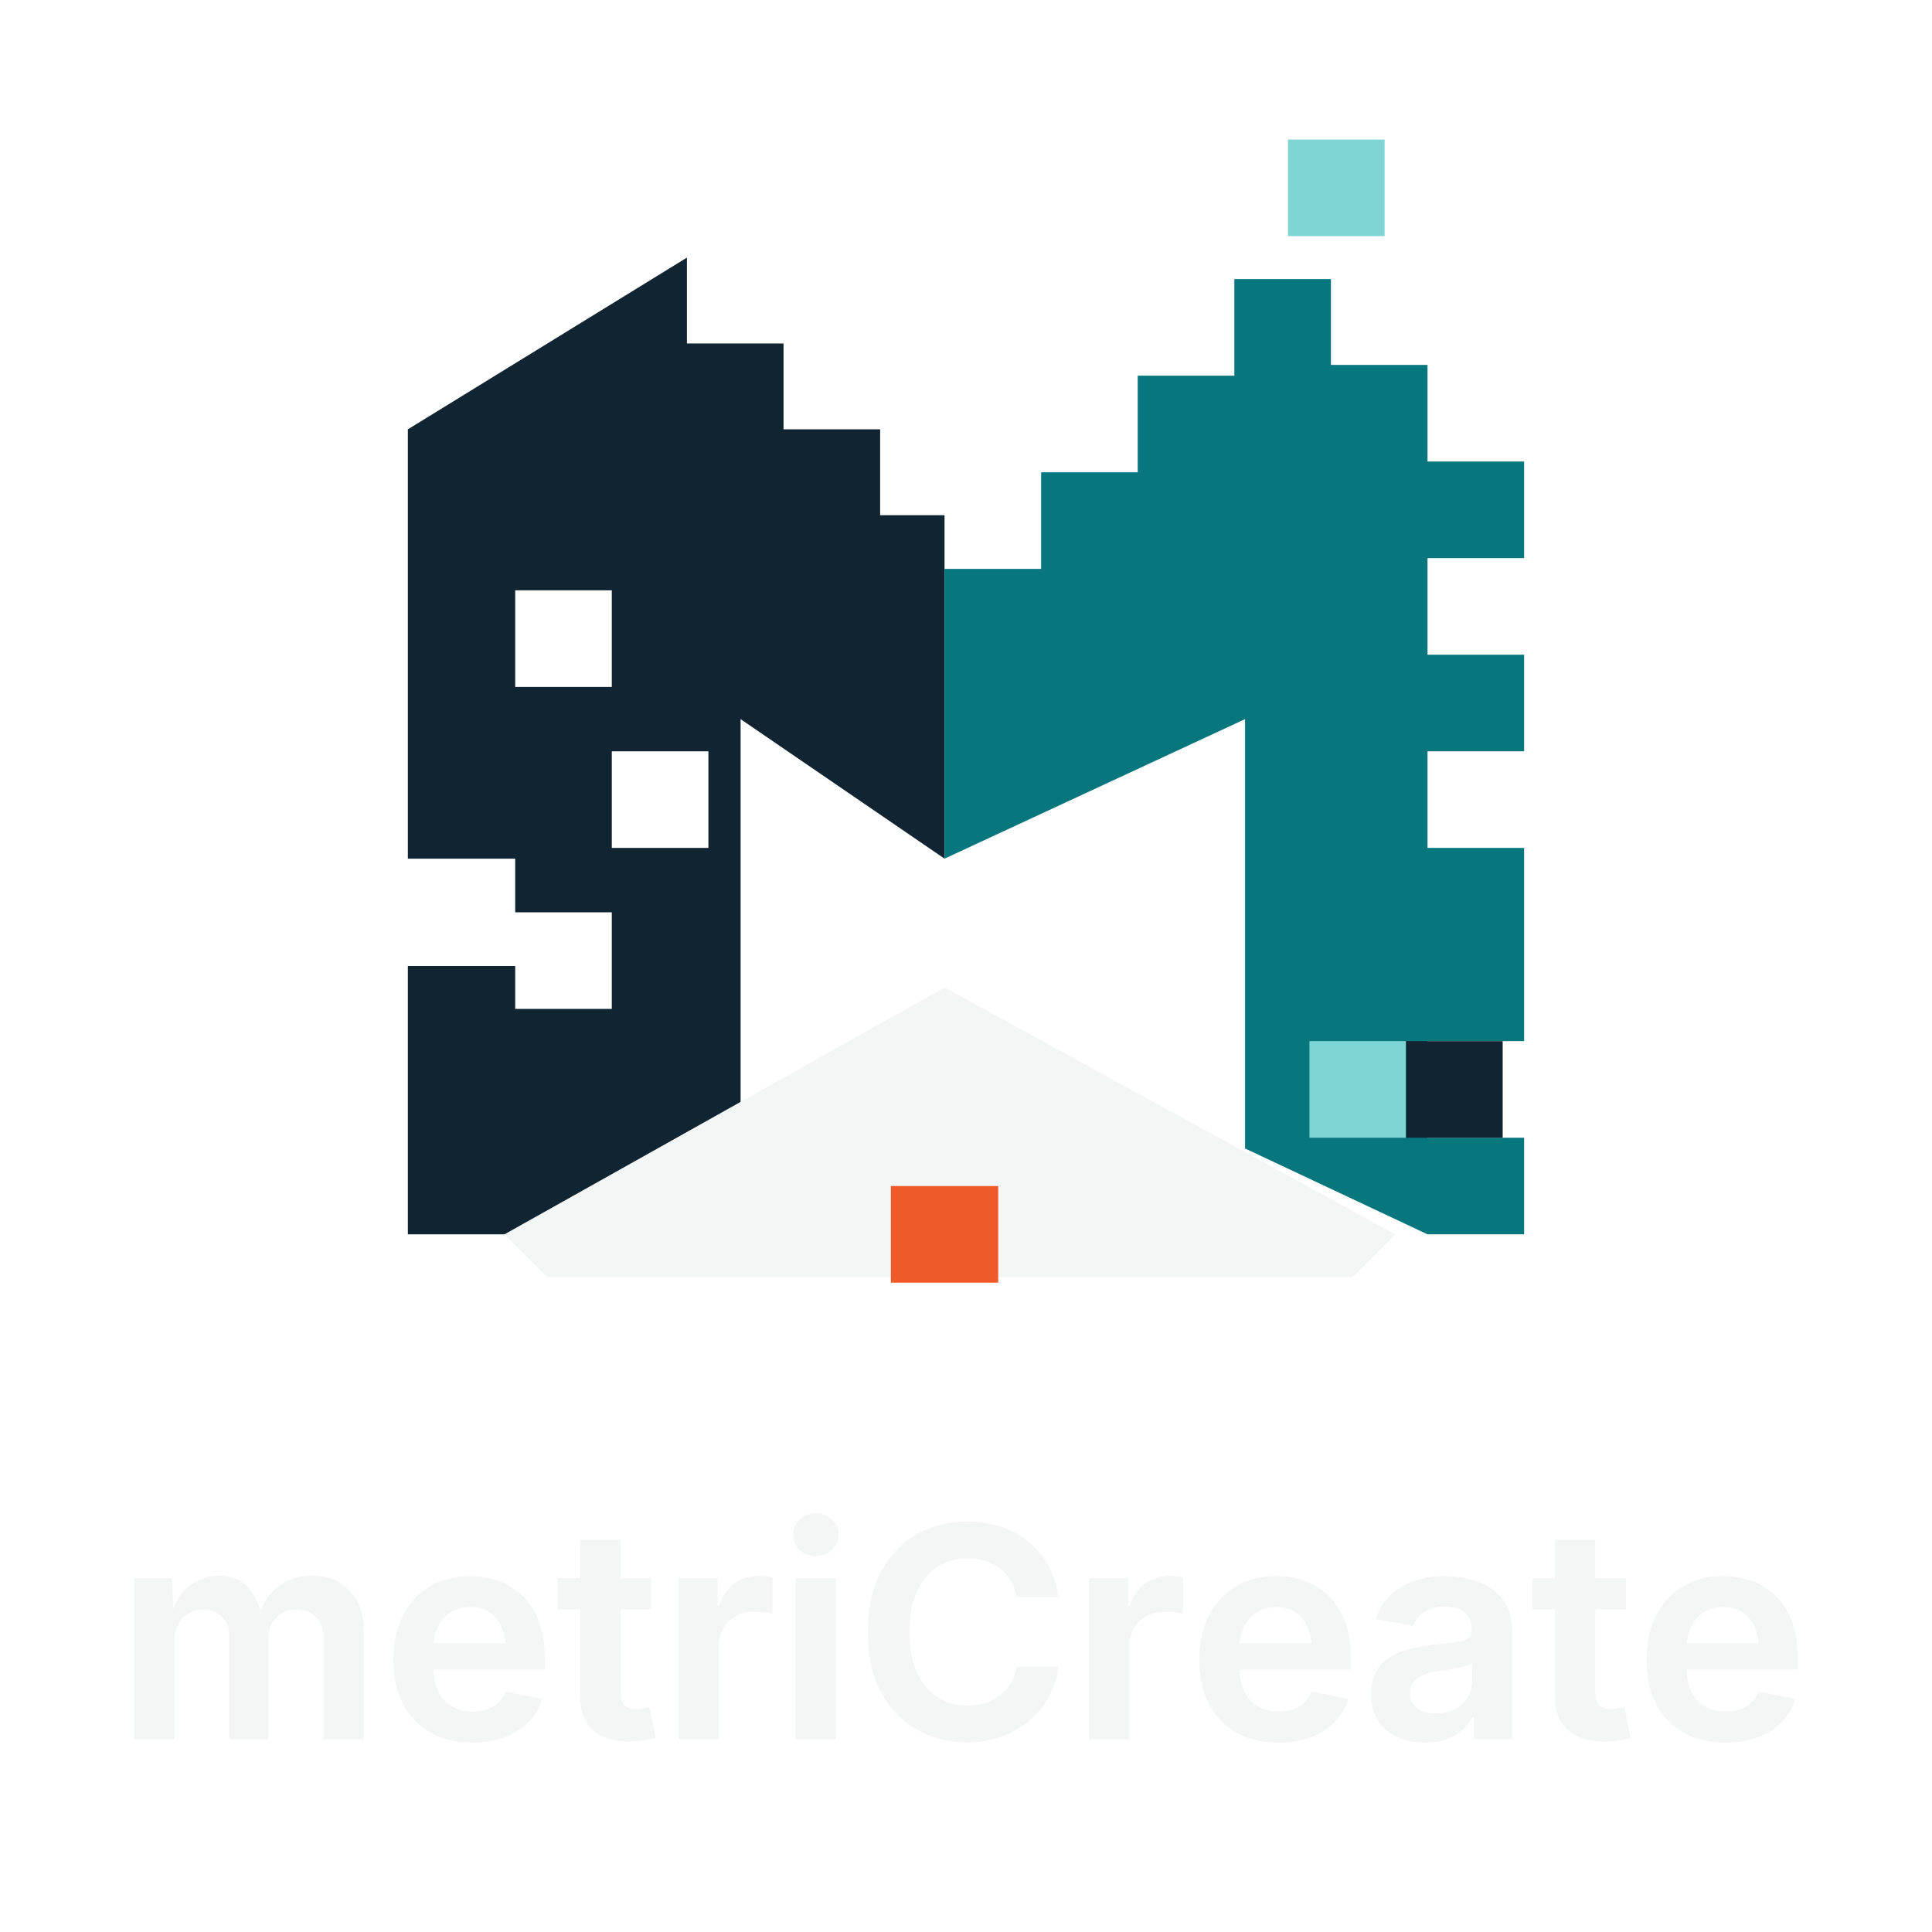
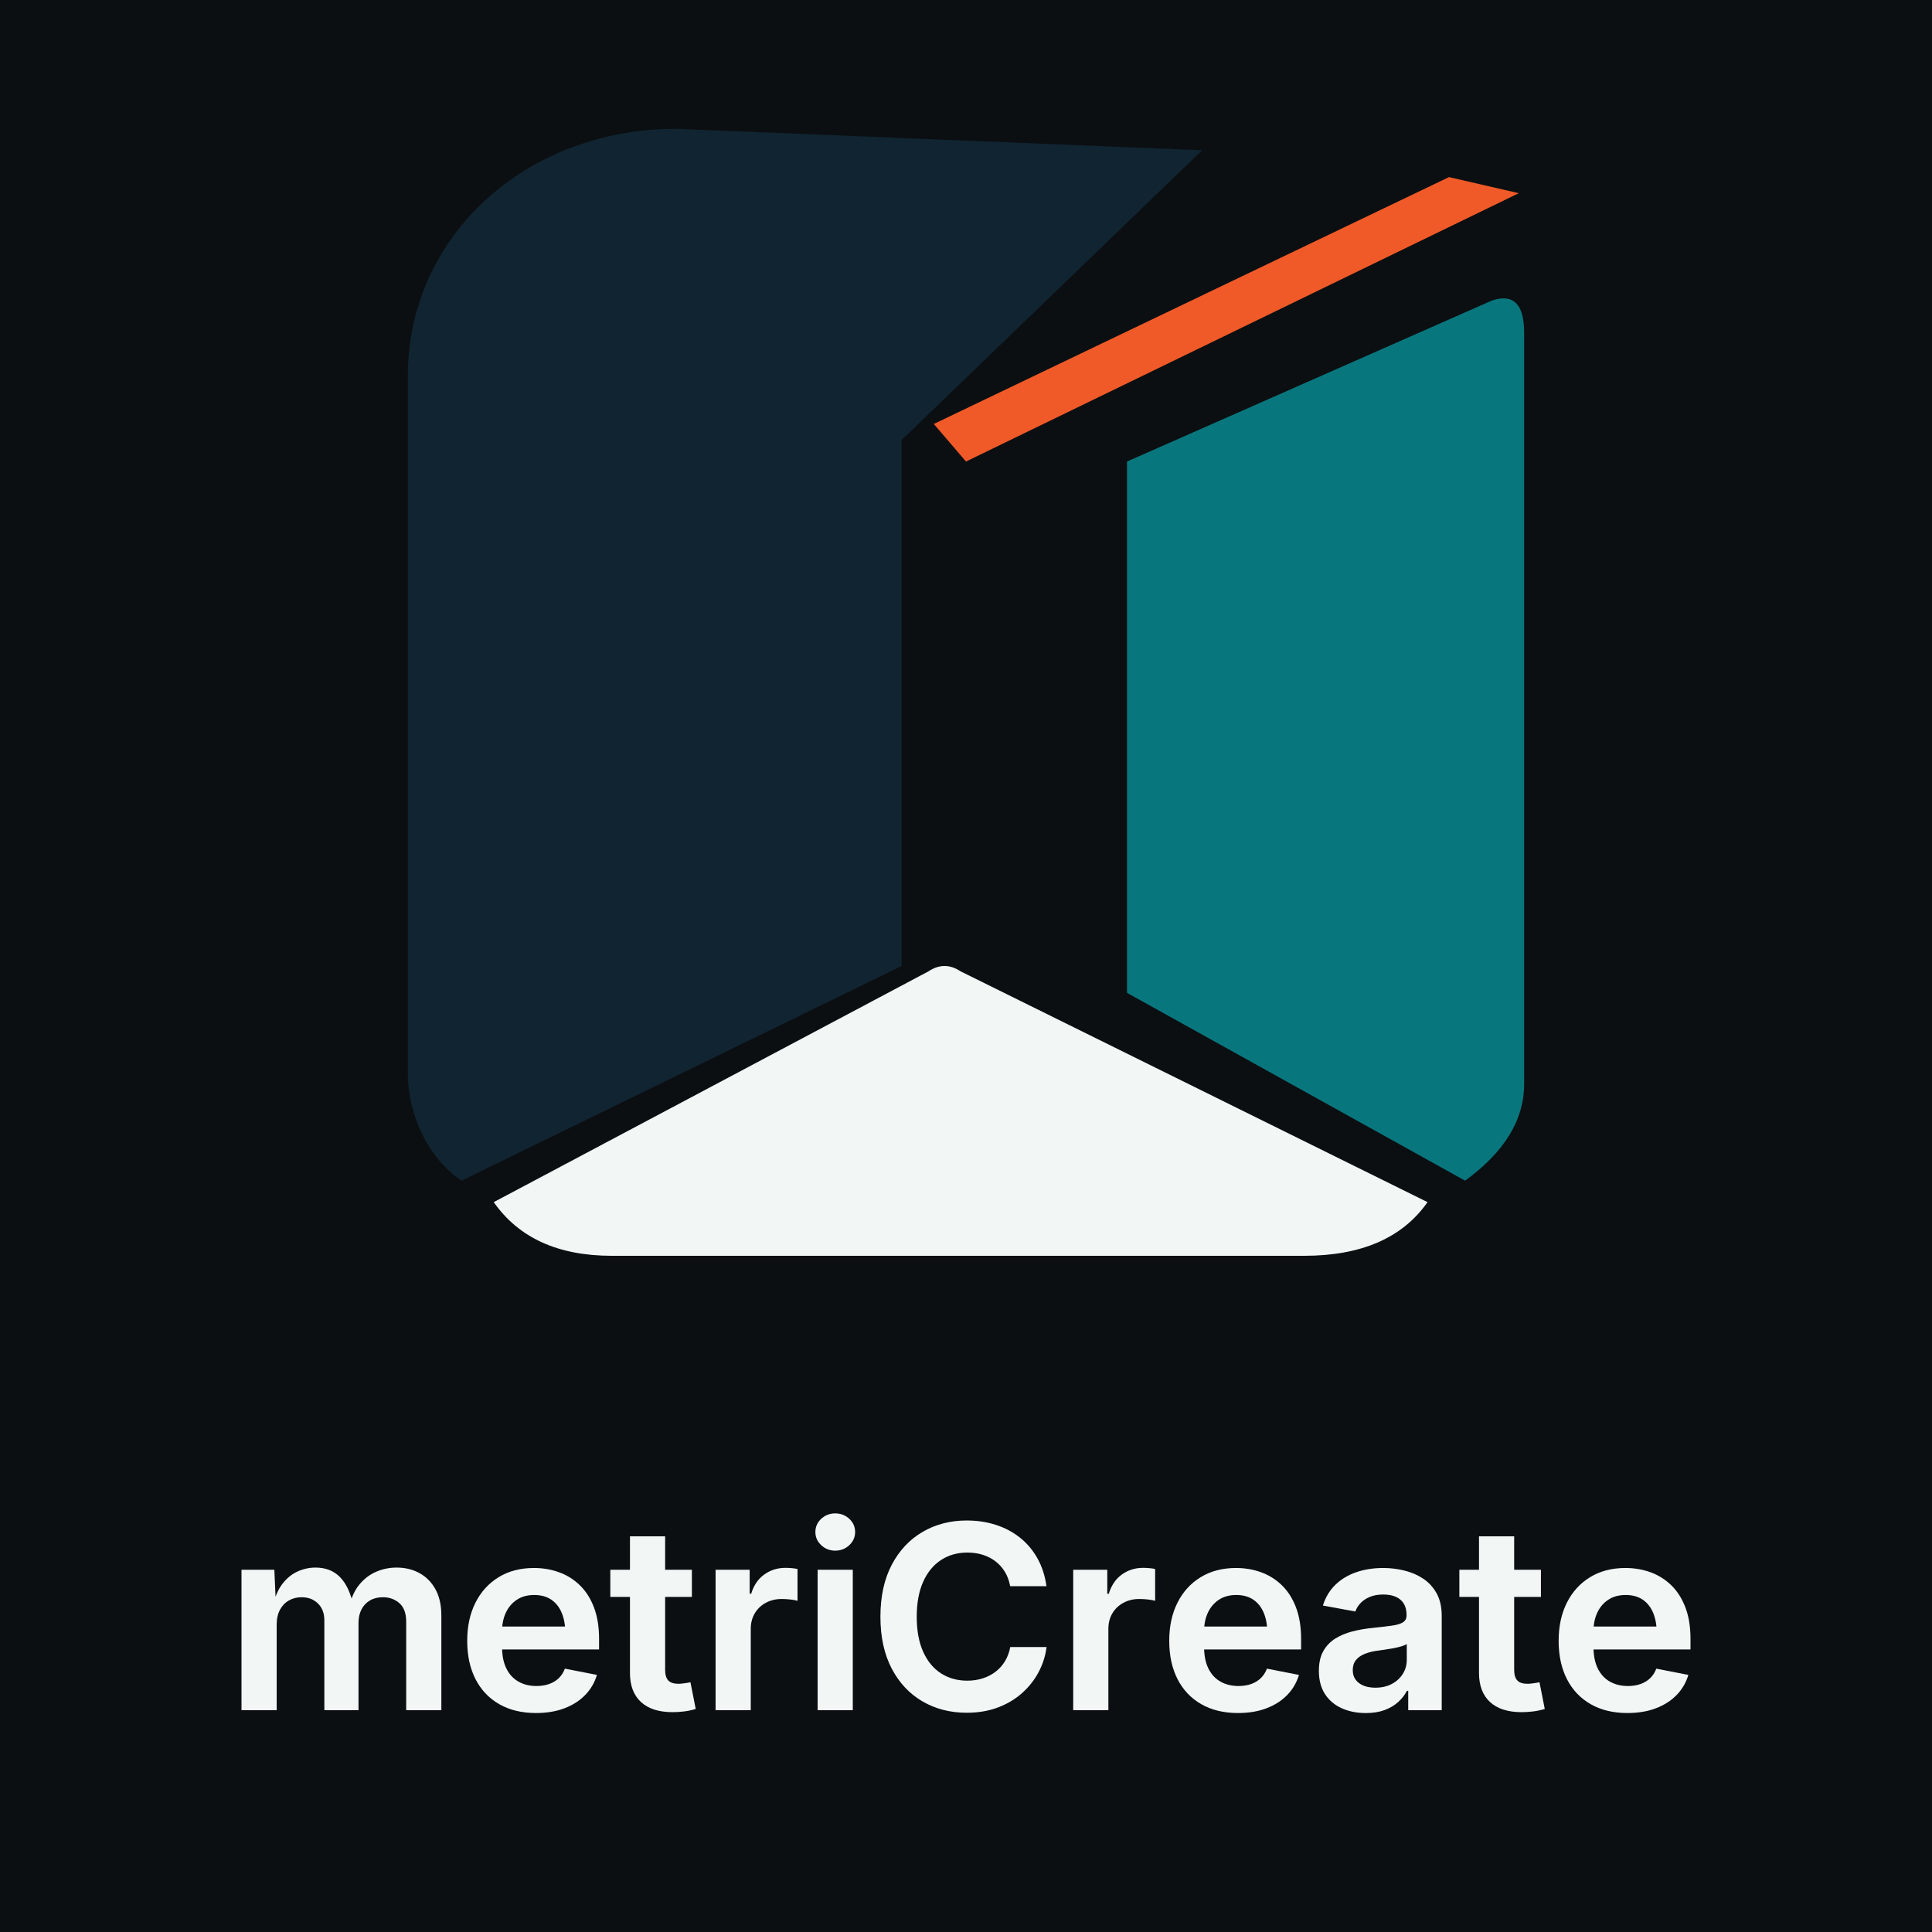
<svg xmlns="http://www.w3.org/2000/svg" viewBox="0 0 360 360" role="img" aria-labelledby="title desc">
-   <g transform="translate(56 10)">
-     <path d="M20 70L72 38V54H90V70H108V86H120V96V150L82 124V204L64 220H20V170H40V150H20ZM40 100H58V118H40ZM58 130H76V148H58ZM40 160H58V178H40Z" fill="#112431" fill-rule="evenodd" />
-     <path d="M120 96H138V78H156V60H174V42H192V58H210V76H228V94H210V112H228V130H210V148H228V184H210V202H228V220H210L176 204V124L120 150Z" fill="#08777D" />
-     <rect x="184" y="16" width="18" height="18" fill="#7FD5D3" />
-     <rect x="188" y="184" width="18" height="18" fill="#7FD5D3" />
-     <rect x="206" y="184" width="18" height="18" fill="#112431" />
-     <path d="M38 220L120 174L204 220L196 228H46Z" fill="#F2F6F5" />
-     <rect x="110" y="211" width="20" height="18" fill="#F05A28" />
+   <rect width="360" height="360" fill="#0B0F12" />
+   <g transform="translate(56 4)">
+     <path d="M20 66C20 40 42 20 70 20L168 24L112 78V176L30 216C24 212 20 204 20 196Z" fill="#112431" />
+     <path d="M154 82L222 52Q228 50 228 58V198Q228 208 217 216L154 181Z" fill="#08777D" />
+     <path d="M36 220L117 177Q120 175 123 177L210 220Q203 230 187 230H58Q43 230 36 220Z" fill="#F2F6F5" />
+     <path d="M118 75L214 29L227 32L124 82Z" fill="#F05A28" />
  </g>
  <g>
-     <path d="M25.0 324.11V294.055H32.027L32.356 301.405H31.811Q32.477 298.681 33.838 296.96Q35.199 295.24 37.023 294.415Q38.847 293.59 40.843 293.59Q44.087 293.59 46.086 295.643Q48.085 297.695 48.967 301.822H48.08Q48.726 299.031 50.236 297.204Q51.745 295.377 53.811 294.484Q55.877 293.59 58.197 293.59Q60.926 293.59 63.088 294.78Q65.251 295.969 66.504 298.248Q67.757 300.527 67.757 303.841V324.11H60.232V305.148Q60.232 302.476 58.779 301.206Q57.326 299.935 55.245 299.935Q53.641 299.935 52.466 300.63Q51.291 301.326 50.661 302.556Q50.032 303.787 50.032 305.429V324.11H42.725V304.882Q42.725 302.624 41.361 301.279Q39.996 299.935 37.842 299.935Q36.373 299.935 35.16 300.615Q33.947 301.296 33.235 302.601Q32.524 303.905 32.524 305.814V324.11Z" fill="#F2F6F5" fill-rule="nonzero" />
-     <path d="M88.004 324.707Q83.444 324.707 80.14 322.814Q76.836 320.92 75.062 317.453Q73.289 313.985 73.289 309.252Q73.289 304.616 75.046 301.113Q76.804 297.609 80.018 295.644Q83.233 293.679 87.573 293.679Q90.425 293.679 92.944 294.593Q95.463 295.507 97.388 297.377Q99.314 299.246 100.407 302.111Q101.499 304.975 101.499 308.888V311.11H76.593V306.201H97.791L94.275 307.585Q94.275 305.136 93.523 303.31Q92.771 301.483 91.293 300.47Q89.816 299.456 87.621 299.456Q85.426 299.456 83.89 300.484Q82.354 301.513 81.55 303.251Q80.746 304.989 80.746 307.157V310.585Q80.746 313.314 81.666 315.18Q82.586 317.045 84.252 317.987Q85.918 318.93 88.116 318.93Q89.588 318.93 90.791 318.51Q91.995 318.09 92.862 317.26Q93.729 316.431 94.185 315.213L101.04 316.552Q100.317 319.004 98.541 320.839Q96.765 322.674 94.1 323.691Q91.435 324.707 88.004 324.707Z" fill="#F2F6F5" fill-rule="nonzero" />
-     <path d="M121.355 294.055V299.865H103.905V294.055ZM108.107 286.905H115.631V315.479Q115.631 317.012 116.3 317.733Q116.969 318.455 118.502 318.455Q118.972 318.455 119.781 318.342Q120.59 318.228 121.048 318.121L122.176 323.84Q120.927 324.218 119.664 324.37Q118.402 324.523 117.231 324.523Q112.813 324.523 110.46 322.351Q108.107 320.18 108.107 316.134Z" fill="#F2F6F5" fill-rule="nonzero" />
-     <path d="M126.427 324.11V294.055H133.718V299.187H134.041Q134.862 296.491 136.842 295.07Q138.822 293.65 141.377 293.65Q141.987 293.65 142.708 293.713Q143.429 293.776 143.956 293.887V300.701Q143.475 300.538 142.476 300.425Q141.476 300.311 140.569 300.311Q138.672 300.311 137.165 301.127Q135.657 301.943 134.805 303.382Q133.952 304.822 133.952 306.72V324.11Z" fill="#F2F6F5" fill-rule="nonzero" />
-     <path d="M148.256 324.11V294.055H155.78V324.11ZM152.021 289.971Q150.275 289.971 149.026 288.799Q147.777 287.628 147.777 285.988Q147.777 284.315 149.026 283.157Q150.275 282.0 152.021 282.0Q153.778 282.0 155.029 283.156Q156.279 284.312 156.279 285.987Q156.279 287.629 155.029 288.8Q153.778 289.971 152.021 289.971Z" fill="#F2F6F5" fill-rule="nonzero" />
-     <path d="M180.151 324.648Q174.859 324.648 170.683 322.215Q166.506 319.783 164.099 315.185Q161.692 310.587 161.692 304.109Q161.692 297.593 164.117 292.989Q166.543 288.385 170.725 285.951Q174.907 283.518 180.151 283.518Q183.503 283.518 186.41 284.459Q189.317 285.401 191.577 287.211Q193.836 289.02 195.293 291.629Q196.749 294.237 197.214 297.57H189.445Q189.136 295.851 188.331 294.522Q187.526 293.193 186.318 292.262Q185.11 291.332 183.581 290.855Q182.052 290.378 180.296 290.378Q177.093 290.378 174.643 291.982Q172.193 293.586 170.826 296.65Q169.459 299.713 169.459 304.109Q169.459 308.564 170.846 311.621Q172.232 314.678 174.67 316.233Q177.107 317.787 180.272 317.787Q182.028 317.787 183.551 317.303Q185.074 316.818 186.294 315.895Q187.514 314.973 188.331 313.636Q189.148 312.299 189.469 310.595H197.238Q196.873 313.43 195.531 315.958Q194.19 318.486 191.985 320.449Q189.78 322.411 186.8 323.529Q183.82 324.648 180.151 324.648Z" fill="#F2F6F5" fill-rule="nonzero" />
-     <path d="M202.935 324.11V294.055H210.225V299.187H210.548Q211.369 296.491 213.349 295.07Q215.329 293.65 217.884 293.65Q218.494 293.65 219.215 293.713Q219.937 293.776 220.463 293.887V300.701Q219.982 300.538 218.983 300.425Q217.984 300.311 217.076 300.311Q215.18 300.311 213.672 301.127Q212.165 301.943 211.312 303.382Q210.459 304.822 210.459 306.72V324.11Z" fill="#F2F6F5" fill-rule="nonzero" />
-     <path d="M238.196 324.707Q233.636 324.707 230.332 322.814Q227.028 320.92 225.255 317.453Q223.481 313.985 223.481 309.252Q223.481 304.616 225.238 301.113Q226.996 297.609 230.21 295.644Q233.425 293.679 237.765 293.679Q240.617 293.679 243.136 294.593Q245.655 295.507 247.58 297.377Q249.506 299.246 250.599 302.111Q251.691 304.975 251.691 308.888V311.11H226.785V306.201H247.983L244.467 307.585Q244.467 305.136 243.715 303.31Q242.963 301.483 241.485 300.47Q240.008 299.456 237.813 299.456Q235.618 299.456 234.082 300.484Q232.546 301.513 231.742 303.251Q230.938 304.989 230.938 307.157V310.585Q230.938 313.314 231.858 315.18Q232.778 317.045 234.444 317.987Q236.11 318.93 238.308 318.93Q239.78 318.93 240.983 318.51Q242.187 318.09 243.054 317.26Q243.921 316.431 244.377 315.213L251.232 316.552Q250.509 319.004 248.733 320.839Q246.957 322.674 244.292 323.691Q241.627 324.707 238.196 324.707Z" fill="#F2F6F5" fill-rule="nonzero" />
-     <path d="M265.532 324.712Q262.67 324.712 260.393 323.691Q258.116 322.67 256.806 320.661Q255.495 318.652 255.495 315.682Q255.495 313.15 256.432 311.477Q257.369 309.803 258.985 308.791Q260.602 307.779 262.641 307.255Q264.681 306.732 266.887 306.511Q269.502 306.235 271.117 306.01Q272.732 305.786 273.492 305.298Q274.251 304.811 274.251 303.818V303.681Q274.251 302.295 273.679 301.336Q273.107 300.377 272 299.865Q270.892 299.354 269.267 299.354Q267.625 299.354 266.407 299.857Q265.189 300.359 264.416 301.18Q263.643 302.001 263.293 302.988L256.355 301.71Q257.185 299.065 259.014 297.283Q260.843 295.502 263.469 294.59Q266.095 293.679 269.266 293.679Q271.533 293.679 273.758 294.217Q275.982 294.756 277.794 295.952Q279.606 297.148 280.691 299.113Q281.776 301.078 281.776 303.947V324.11H274.61V319.951H274.336Q273.644 321.29 272.448 322.369Q271.252 323.449 269.536 324.08Q267.819 324.712 265.532 324.712ZM267.563 319.289Q269.598 319.289 271.108 318.482Q272.618 317.676 273.459 316.322Q274.299 314.969 274.299 313.346V309.942Q273.943 310.206 273.178 310.434Q272.414 310.662 271.463 310.841Q270.513 311.02 269.595 311.149Q268.677 311.279 268.002 311.372Q266.473 311.575 265.28 312.063Q264.088 312.551 263.416 313.389Q262.744 314.228 262.744 315.525Q262.744 316.758 263.369 317.594Q263.994 318.431 265.077 318.86Q266.161 319.289 267.563 319.289Z" fill="#F2F6F5" fill-rule="nonzero" />
-     <path d="M302.999 294.055V299.865H285.55V294.055ZM289.751 286.905H297.276V315.479Q297.276 317.012 297.945 317.733Q298.613 318.455 300.147 318.455Q300.616 318.455 301.425 318.342Q302.234 318.228 302.693 318.121L303.82 323.84Q302.572 324.218 301.309 324.37Q300.046 324.523 298.875 324.523Q294.457 324.523 292.104 322.351Q289.751 320.18 289.751 316.134Z" fill="#F2F6F5" fill-rule="nonzero" />
-     <path d="M321.505 324.707Q316.944 324.707 313.641 322.814Q310.337 320.92 308.563 317.453Q306.79 313.985 306.79 309.252Q306.79 304.616 308.547 301.113Q310.304 297.609 313.519 295.644Q316.733 293.679 321.074 293.679Q323.926 293.679 326.445 294.593Q328.964 295.507 330.889 297.377Q332.814 299.246 333.907 302.111Q335 304.975 335 308.888V311.11H310.093V306.201H331.292L327.775 307.585Q327.775 305.136 327.023 303.31Q326.271 301.483 324.794 300.47Q323.317 299.456 321.122 299.456Q318.927 299.456 317.391 300.484Q315.854 301.513 315.051 303.251Q314.247 304.989 314.247 307.157V310.585Q314.247 313.314 315.167 315.18Q316.087 317.045 317.753 317.987Q319.419 318.93 321.617 318.93Q323.088 318.93 324.292 318.51Q325.496 318.09 326.363 317.26Q327.23 316.431 327.685 315.213L334.54 316.552Q333.817 319.004 332.042 320.839Q330.266 322.674 327.601 323.691Q324.935 324.707 321.505 324.707Z" fill="#F2F6F5" fill-rule="nonzero" />
+     <path d="M45.0 318.676V292.5H51.12L51.407 298.901H50.932Q51.513 296.528 52.698 295.03Q53.883 293.531 55.472 292.813Q57.06 292.095 58.799 292.095Q61.624 292.095 63.365 293.882Q65.107 295.67 65.875 299.264H65.102Q65.665 296.834 66.98 295.242Q68.294 293.651 70.094 292.873Q71.893 292.095 73.914 292.095Q76.29 292.095 78.174 293.131Q80.057 294.167 81.149 296.152Q82.24 298.137 82.24 301.022V318.676H75.686V302.162Q75.686 299.834 74.421 298.727Q73.155 297.621 71.343 297.621Q69.945 297.621 68.922 298.226Q67.899 298.832 67.35 299.904Q66.802 300.976 66.802 302.406V318.676H60.438V301.93Q60.438 299.963 59.25 298.792Q58.061 297.621 56.185 297.621Q54.905 297.621 53.849 298.213Q52.792 298.806 52.173 299.943Q51.554 301.079 51.554 302.741V318.676Z" fill="#F2F6F5" fill-rule="nonzero" />
+     <path d="M99.875 319.196Q95.903 319.196 93.025 317.547Q90.148 315.898 88.603 312.878Q87.058 309.858 87.058 305.736Q87.058 301.698 88.589 298.647Q90.119 295.595 92.919 293.884Q95.719 292.172 99.499 292.172Q101.983 292.172 104.177 292.968Q106.371 293.764 108.048 295.393Q109.725 297.021 110.677 299.516Q111.628 302.011 111.628 305.418V307.354H89.936V303.078H108.399L105.336 304.284Q105.336 302.151 104.681 300.56Q104.026 298.969 102.739 298.086Q101.453 297.204 99.541 297.204Q97.629 297.204 96.291 298.099Q94.953 298.995 94.253 300.509Q93.553 302.022 93.553 303.911V306.897Q93.553 309.273 94.354 310.898Q95.156 312.523 96.607 313.344Q98.058 314.165 99.972 314.165Q101.254 314.165 102.302 313.799Q103.35 313.433 104.106 312.711Q104.861 311.988 105.258 310.928L111.228 312.094Q110.598 314.229 109.052 315.828Q107.505 317.426 105.184 318.311Q102.862 319.196 99.875 319.196Z" fill="#F2F6F5" fill-rule="nonzero" />
+     <path d="M128.922 292.5V297.56H113.724V292.5ZM117.384 286.272H123.937V311.159Q123.937 312.494 124.519 313.123Q125.102 313.751 126.438 313.751Q126.846 313.751 127.551 313.652Q128.256 313.553 128.655 313.46L129.637 318.441Q128.55 318.77 127.45 318.903Q126.35 319.036 125.33 319.036Q121.482 319.036 119.433 317.145Q117.384 315.253 117.384 311.73Z" fill="#F2F6F5" fill-rule="nonzero" />
+     <path d="M133.34 318.676V292.5H139.69V296.97H139.971Q140.686 294.621 142.41 293.384Q144.135 292.146 146.36 292.146Q146.892 292.146 147.52 292.201Q148.148 292.256 148.607 292.354V298.288Q148.188 298.146 147.317 298.047Q146.447 297.948 145.657 297.948Q144.005 297.948 142.692 298.659Q141.379 299.37 140.636 300.623Q139.894 301.877 139.894 303.53V318.676Z" fill="#F2F6F5" fill-rule="nonzero" />
+     <path d="M152.352 318.676V292.5H158.905V318.676ZM155.631 288.942Q154.11 288.942 153.023 287.922Q151.935 286.902 151.935 285.473Q151.935 284.016 153.023 283.008Q154.11 282.0 155.631 282.0Q157.162 282.0 158.251 283.007Q159.34 284.014 159.34 285.473Q159.34 286.903 158.251 287.923Q157.162 288.942 155.631 288.942Z" fill="#F2F6F5" fill-rule="nonzero" />
+     <path d="M180.131 319.145Q175.522 319.145 171.885 317.026Q168.247 314.908 166.151 310.903Q164.054 306.898 164.054 301.257Q164.054 295.581 166.167 291.571Q168.279 287.561 171.922 285.441Q175.564 283.322 180.131 283.322Q183.051 283.322 185.583 284.142Q188.115 284.962 190.083 286.538Q192.051 288.115 193.319 290.386Q194.588 292.658 194.993 295.561H188.226Q187.957 294.064 187.256 292.906Q186.555 291.748 185.503 290.938Q184.451 290.128 183.119 289.713Q181.788 289.297 180.258 289.297Q177.468 289.297 175.334 290.694Q173.201 292.091 172.01 294.759Q170.82 297.427 170.82 301.257Q170.82 305.136 172.027 307.799Q173.235 310.462 175.358 311.816Q177.481 313.169 180.236 313.169Q181.767 313.169 183.093 312.747Q184.419 312.325 185.482 311.522Q186.544 310.718 187.256 309.554Q187.968 308.39 188.247 306.905H195.014Q194.696 309.374 193.527 311.576Q192.359 313.778 190.438 315.487Q188.518 317.197 185.923 318.171Q183.327 319.145 180.131 319.145Z" fill="#F2F6F5" fill-rule="nonzero" />
+     <path d="M199.975 318.676V292.5H206.325V296.97H206.606Q207.322 294.621 209.046 293.384Q210.77 292.146 212.996 292.146Q213.527 292.146 214.155 292.201Q214.783 292.256 215.242 292.354V298.288Q214.823 298.146 213.953 298.047Q213.082 297.948 212.292 297.948Q210.64 297.948 209.327 298.659Q208.015 299.37 207.272 300.623Q206.529 301.877 206.529 303.53V318.676Z" fill="#F2F6F5" fill-rule="nonzero" />
+     <path d="M230.687 319.196Q226.715 319.196 223.837 317.547Q220.96 315.898 219.415 312.878Q217.87 309.858 217.87 305.736Q217.87 301.698 219.401 298.647Q220.932 295.595 223.732 293.884Q226.531 292.172 230.311 292.172Q232.796 292.172 234.989 292.968Q237.183 293.764 238.86 295.393Q240.537 297.021 241.489 299.516Q242.441 302.011 242.441 305.418V307.354H220.748V303.078H239.211L236.148 304.284Q236.148 302.151 235.493 300.56Q234.838 298.969 233.552 298.086Q232.265 297.204 230.354 297.204Q228.442 297.204 227.104 298.099Q225.766 298.995 225.066 300.509Q224.366 302.022 224.366 303.911V306.897Q224.366 309.273 225.167 310.898Q225.968 312.523 227.419 313.344Q228.87 314.165 230.784 314.165Q232.066 314.165 233.115 313.799Q234.163 313.433 234.918 312.711Q235.673 311.988 236.07 310.928L242.041 312.094Q241.411 314.229 239.864 315.828Q238.318 317.426 235.996 318.311Q233.675 319.196 230.687 319.196Z" fill="#F2F6F5" fill-rule="nonzero" />
+     <path d="M254.495 319.201Q252.003 319.201 250.02 318.312Q248.037 317.423 246.895 315.672Q245.754 313.922 245.754 311.336Q245.754 309.131 246.57 307.673Q247.386 306.216 248.794 305.334Q250.201 304.453 251.978 303.997Q253.754 303.541 255.675 303.349Q257.954 303.107 259.36 302.912Q260.767 302.716 261.428 302.292Q262.09 301.868 262.09 301.003V300.883Q262.09 299.676 261.592 298.841Q261.093 298.006 260.129 297.56Q259.164 297.115 257.749 297.115Q256.318 297.115 255.258 297.553Q254.197 297.99 253.524 298.705Q252.851 299.42 252.545 300.28L246.503 299.167Q247.225 296.863 248.819 295.311Q250.412 293.76 252.699 292.966Q254.986 292.172 257.748 292.172Q259.723 292.172 261.66 292.641Q263.598 293.11 265.176 294.152Q266.754 295.194 267.698 296.905Q268.643 298.617 268.643 301.115V318.676H262.402V315.054H262.163Q261.56 316.22 260.519 317.16Q259.478 318.1 257.983 318.651Q256.488 319.201 254.495 319.201ZM256.264 314.477Q258.037 314.477 259.352 313.775Q260.667 313.072 261.4 311.893Q262.132 310.715 262.132 309.302V306.336Q261.822 306.567 261.155 306.765Q260.489 306.964 259.662 307.119Q258.834 307.275 258.034 307.388Q257.235 307.501 256.647 307.582Q255.315 307.759 254.277 308.184Q253.238 308.609 252.653 309.339Q252.067 310.07 252.067 311.199Q252.067 312.273 252.612 313.002Q253.156 313.73 254.1 314.104Q255.043 314.477 256.264 314.477Z" fill="#F2F6F5" fill-rule="nonzero" />
+     <path d="M287.128 292.5V297.56H271.93V292.5ZM275.59 286.272H282.144V311.159Q282.144 312.494 282.726 313.123Q283.308 313.751 284.644 313.751Q285.053 313.751 285.757 313.652Q286.462 313.553 286.861 313.46L287.844 318.441Q286.756 318.77 285.656 318.903Q284.556 319.036 283.537 319.036Q279.689 319.036 277.639 317.145Q275.59 315.253 275.59 311.73Z" fill="#F2F6F5" fill-rule="nonzero" />
+     <path d="M303.246 319.196Q299.274 319.196 296.397 317.547Q293.519 315.898 291.974 312.878Q290.43 309.858 290.43 305.736Q290.43 301.698 291.96 298.647Q293.491 295.595 296.291 293.884Q299.09 292.172 302.871 292.172Q305.355 292.172 307.549 292.968Q309.742 293.764 311.419 295.393Q313.096 297.021 314.048 299.516Q315.0 302.011 315.0 305.418V307.354H293.307V303.078H311.77L308.708 304.284Q308.708 302.151 308.053 300.56Q307.398 298.969 306.111 298.086Q304.824 297.204 302.913 297.204Q301.001 297.204 299.663 298.099Q298.325 298.995 297.625 300.509Q296.925 302.022 296.925 303.911V306.897Q296.925 309.273 297.726 310.898Q298.527 312.523 299.978 313.344Q301.429 314.165 303.343 314.165Q304.625 314.165 305.674 313.799Q306.722 313.433 307.477 312.711Q308.232 311.988 308.629 310.928L314.6 312.094Q313.97 314.229 312.423 315.828Q310.877 317.426 308.555 318.311Q306.234 319.196 303.246 319.196Z" fill="#F2F6F5" fill-rule="nonzero" />
  </g>
</svg>
